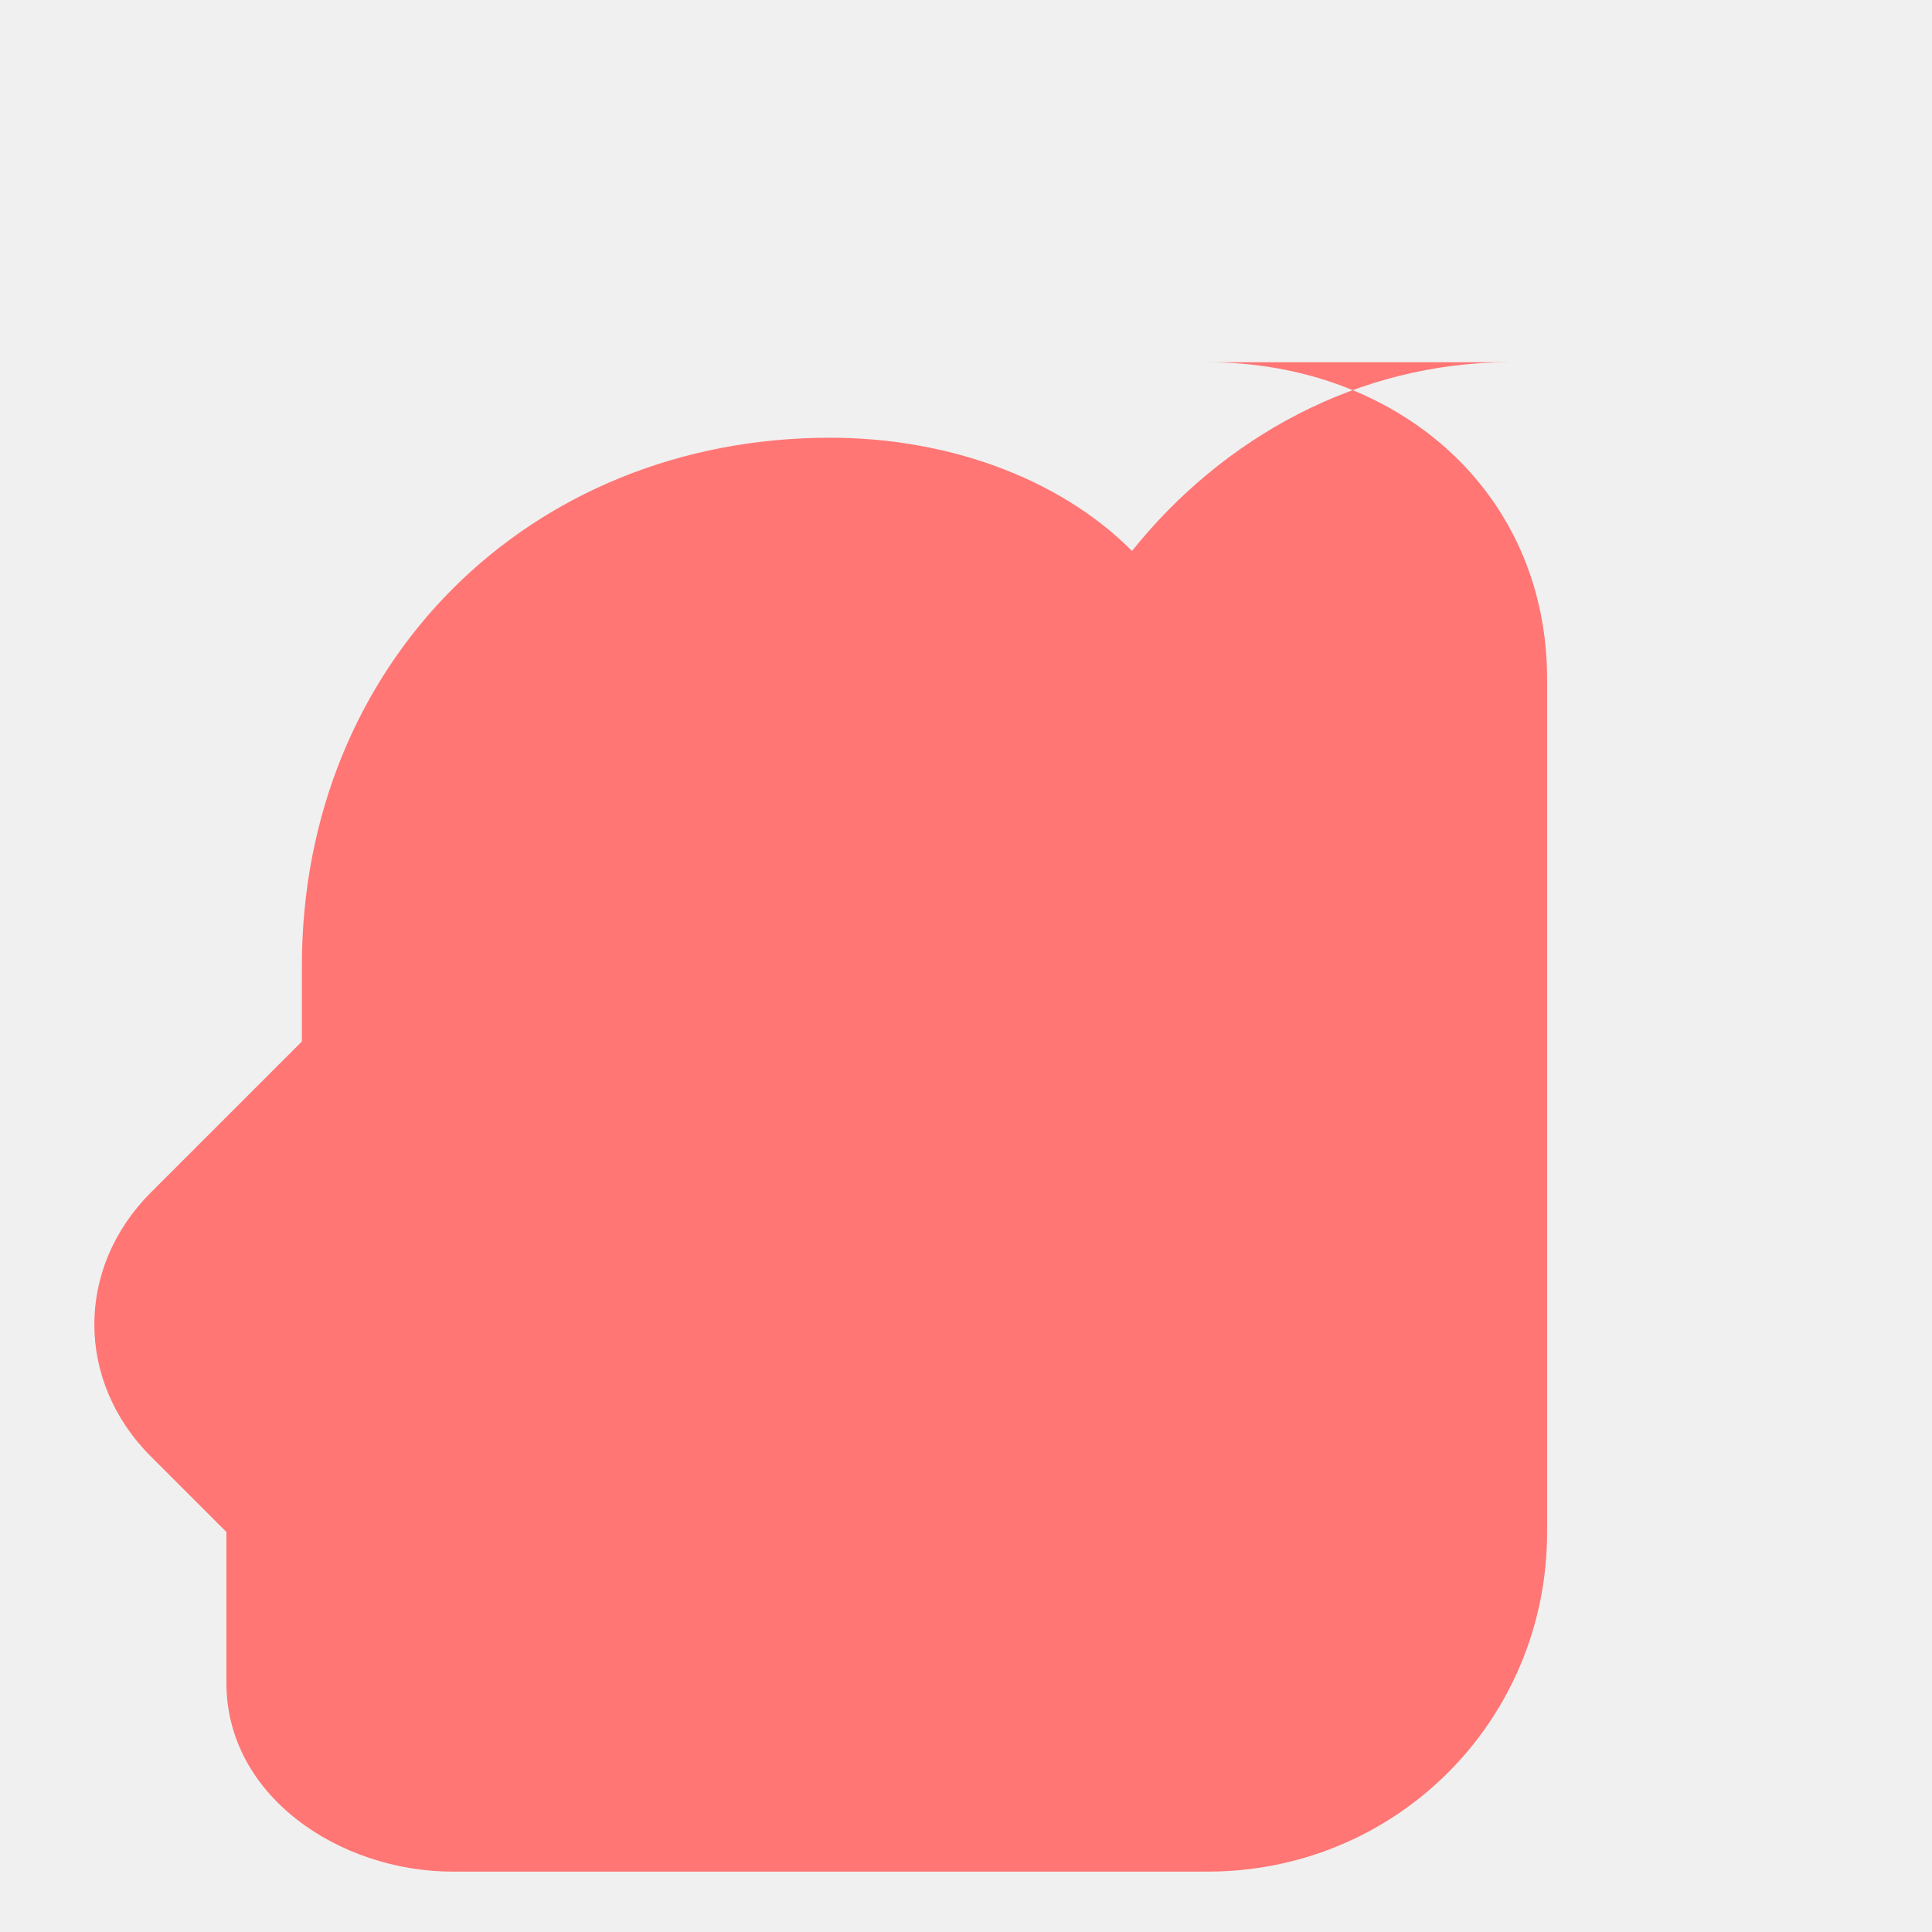
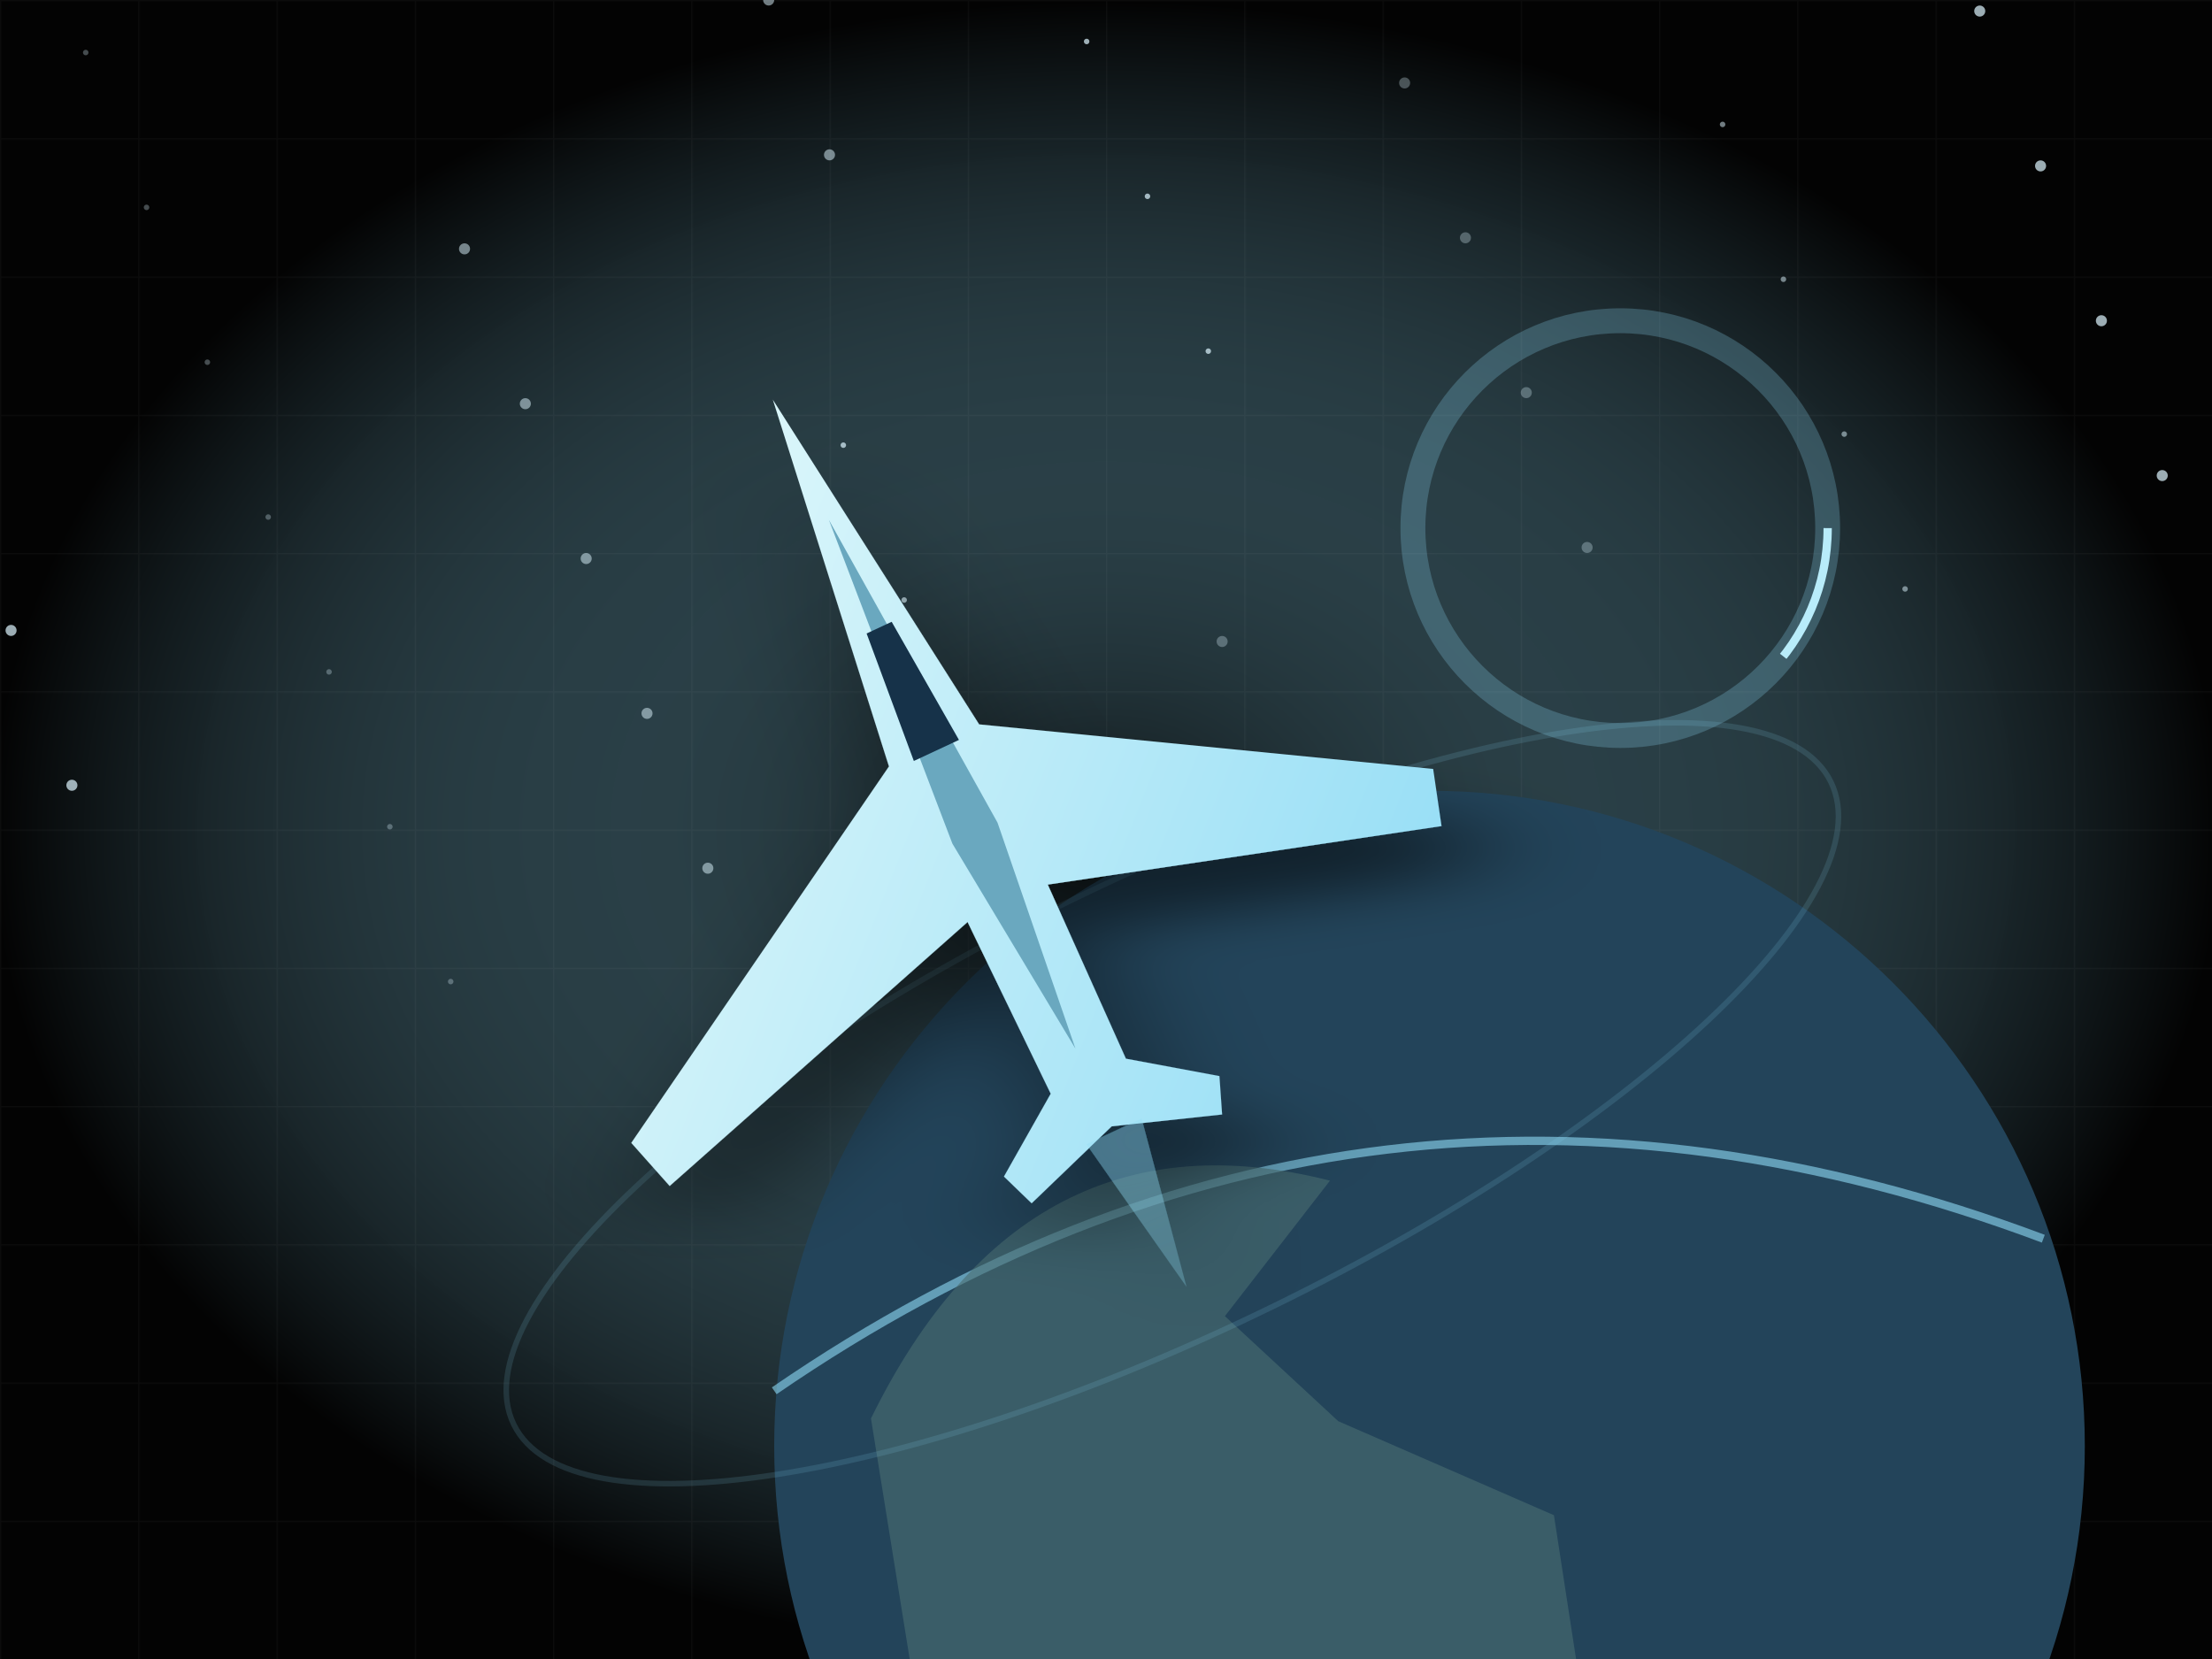
- <svg xmlns="http://www.w3.org/2000/svg" viewBox="0 0 256 256">
-   <path fill="#ff7675" d="M200 48c-20 0-38 10-50 25-10-10-25-15-40-15-40 0-70 30-70 70v10l-20 20c-10 10-10 25 0 35l10 10v20c0 15 15 25 30 25h100c25 0 45-20 45-45V90c0-25-20-42-45-42z" />
+ <svg xmlns="http://www.w3.org/2000/svg" viewBox="0 0 800 600">
+   <defs>
+     <radialGradient id="bg">
+       <stop stop-color="#8edbf5" stop-opacity=".10" />
+       <stop offset="1" stop-color="#030303" />
+     </radialGradient>
+     <linearGradient id="shine" x2="1" y2="1">
+       <stop stop-color="#f4fffc" />
+       <stop offset="1" stop-color="#8edbf5" />
+     </linearGradient>
+     <filter id="shadow" x="-50%" y="-50%" width="200%" height="200%">
+       <feDropShadow dy="20" stdDeviation="18" flood-color="#000000" flood-opacity=".5" />
+     </filter>
+     <pattern id="grid" width="50" height="50" patternUnits="userSpaceOnUse">
+       <path d="M50 0H0V50" fill="none" stroke="#ffffff" stroke-opacity=".035" />
+     </pattern>
+   </defs>
+   <rect width="800" height="600" fill="#030303" />
+   <rect width="800" height="600" fill="url(#bg)" />
+   <rect width="800" height="600" fill="url(#grid)" />
+   <circle cx="31" cy="19" r="1" fill="#ddf5ff" opacity="0.3" />
+   <circle cx="168" cy="90" r="2" fill="#ddf5ff" opacity="0.5" />
+   <circle cx="305" cy="161" r="1" fill="#ddf5ff" opacity="0.7" />
+   <circle cx="442" cy="232" r="2" fill="#ddf5ff" opacity="0.3" />
+   <circle cx="579" cy="303" r="1" fill="#ddf5ff" opacity="0.5" />
+   <circle cx="716" cy="4" r="2" fill="#ddf5ff" opacity="0.7" />
+   <circle cx="53" cy="75" r="1" fill="#ddf5ff" opacity="0.3" />
+   <circle cx="190" cy="146" r="2" fill="#ddf5ff" opacity="0.5" />
+   <circle cx="327" cy="217" r="1" fill="#ddf5ff" opacity="0.7" />
+   <circle cx="464" cy="288" r="2" fill="#ddf5ff" opacity="0.3" />
+   <circle cx="601" cy="359" r="1" fill="#ddf5ff" opacity="0.5" />
+   <circle cx="738" cy="60" r="2" fill="#ddf5ff" opacity="0.7" />
+   <circle cx="75" cy="131" r="1" fill="#ddf5ff" opacity="0.3" />
+   <circle cx="212" cy="202" r="2" fill="#ddf5ff" opacity="0.5" />
+   <circle cx="349" cy="273" r="1" fill="#ddf5ff" opacity="0.7" />
+   <circle cx="486" cy="344" r="2" fill="#ddf5ff" opacity="0.3" />
+   <circle cx="623" cy="45" r="1" fill="#ddf5ff" opacity="0.5" />
+   <circle cx="760" cy="116" r="2" fill="#ddf5ff" opacity="0.7" />
+   <circle cx="97" cy="187" r="1" fill="#ddf5ff" opacity="0.3" />
+   <circle cx="234" cy="258" r="2" fill="#ddf5ff" opacity="0.5" />
+   <circle cx="371" cy="329" r="1" fill="#ddf5ff" opacity="0.7" />
+   <circle cx="508" cy="30" r="2" fill="#ddf5ff" opacity="0.3" />
+   <circle cx="645" cy="101" r="1" fill="#ddf5ff" opacity="0.5" />
+   <circle cx="782" cy="172" r="2" fill="#ddf5ff" opacity="0.7" />
+   <circle cx="119" cy="243" r="1" fill="#ddf5ff" opacity="0.3" />
+   <circle cx="256" cy="314" r="2" fill="#ddf5ff" opacity="0.5" />
+   <circle cx="393" cy="15" r="1" fill="#ddf5ff" opacity="0.7" />
+   <circle cx="530" cy="86" r="2" fill="#ddf5ff" opacity="0.3" />
+   <circle cx="667" cy="157" r="1" fill="#ddf5ff" opacity="0.5" />
+   <circle cx="4" cy="228" r="2" fill="#ddf5ff" opacity="0.7" />
+   <circle cx="141" cy="299" r="1" fill="#ddf5ff" opacity="0.3" />
+   <circle cx="278" cy="0" r="2" fill="#ddf5ff" opacity="0.5" />
+   <circle cx="415" cy="71" r="1" fill="#ddf5ff" opacity="0.7" />
+   <circle cx="552" cy="142" r="2" fill="#ddf5ff" opacity="0.3" />
+   <circle cx="689" cy="213" r="1" fill="#ddf5ff" opacity="0.5" />
+   <circle cx="26" cy="284" r="2" fill="#ddf5ff" opacity="0.7" />
+   <circle cx="163" cy="355" r="1" fill="#ddf5ff" opacity="0.3" />
+   <circle cx="300" cy="56" r="2" fill="#ddf5ff" opacity="0.5" />
+   <circle cx="437" cy="127" r="1" fill="#ddf5ff" opacity="0.7" />
+   <circle cx="574" cy="198" r="2" fill="#ddf5ff" opacity="0.3" />
+   <circle cx="517" cy="523" r="237" fill="#23445a" />
+   <path d="M280 503Q494 356 739 448" fill="none" stroke="#8edbf5" stroke-opacity=".6" stroke-width="3" />
+   <path d="M315 513Q371 399 481 427L443 476 484 514 562 548 570 600H329Z" fill="#4a6e72" opacity=".6" />
+   <ellipse cx="424" cy="399" rx="265" ry="82" transform="rotate(-26 424 399)" fill="none" stroke="#8edbf5" stroke-opacity=".14" stroke-width="2" />
+   <circle cx="586" cy="191" r="75" fill="none" stroke="#8edbf5" stroke-opacity=".25" stroke-width="9" />
+   <circle cx="586" cy="191" r="75" fill="none" stroke="#b8ecfa" stroke-width="3" stroke-dasharray="50 430" />
+   <g transform="rotate(-25 345 285)" filter="url(#shadow)">
+     <path d="M345 130L363 268 505 352 499 372 361 331 360 400 388 420 383 433 345 420 307 433 302 420 330 400 329 331 191 372 185 352 327 268Z" fill="url(#shine)" />
+     <path d="M345 178L354 303 345 389 336 303Z" fill="#6aa8bf" />
+     <path d="M340 221L350 221 354 270 336 270Z" fill="#153249" />
+     <path d="M334 422L345 484 356 422" fill="#8edbf5" opacity=".28" />
+   </g>
</svg>
